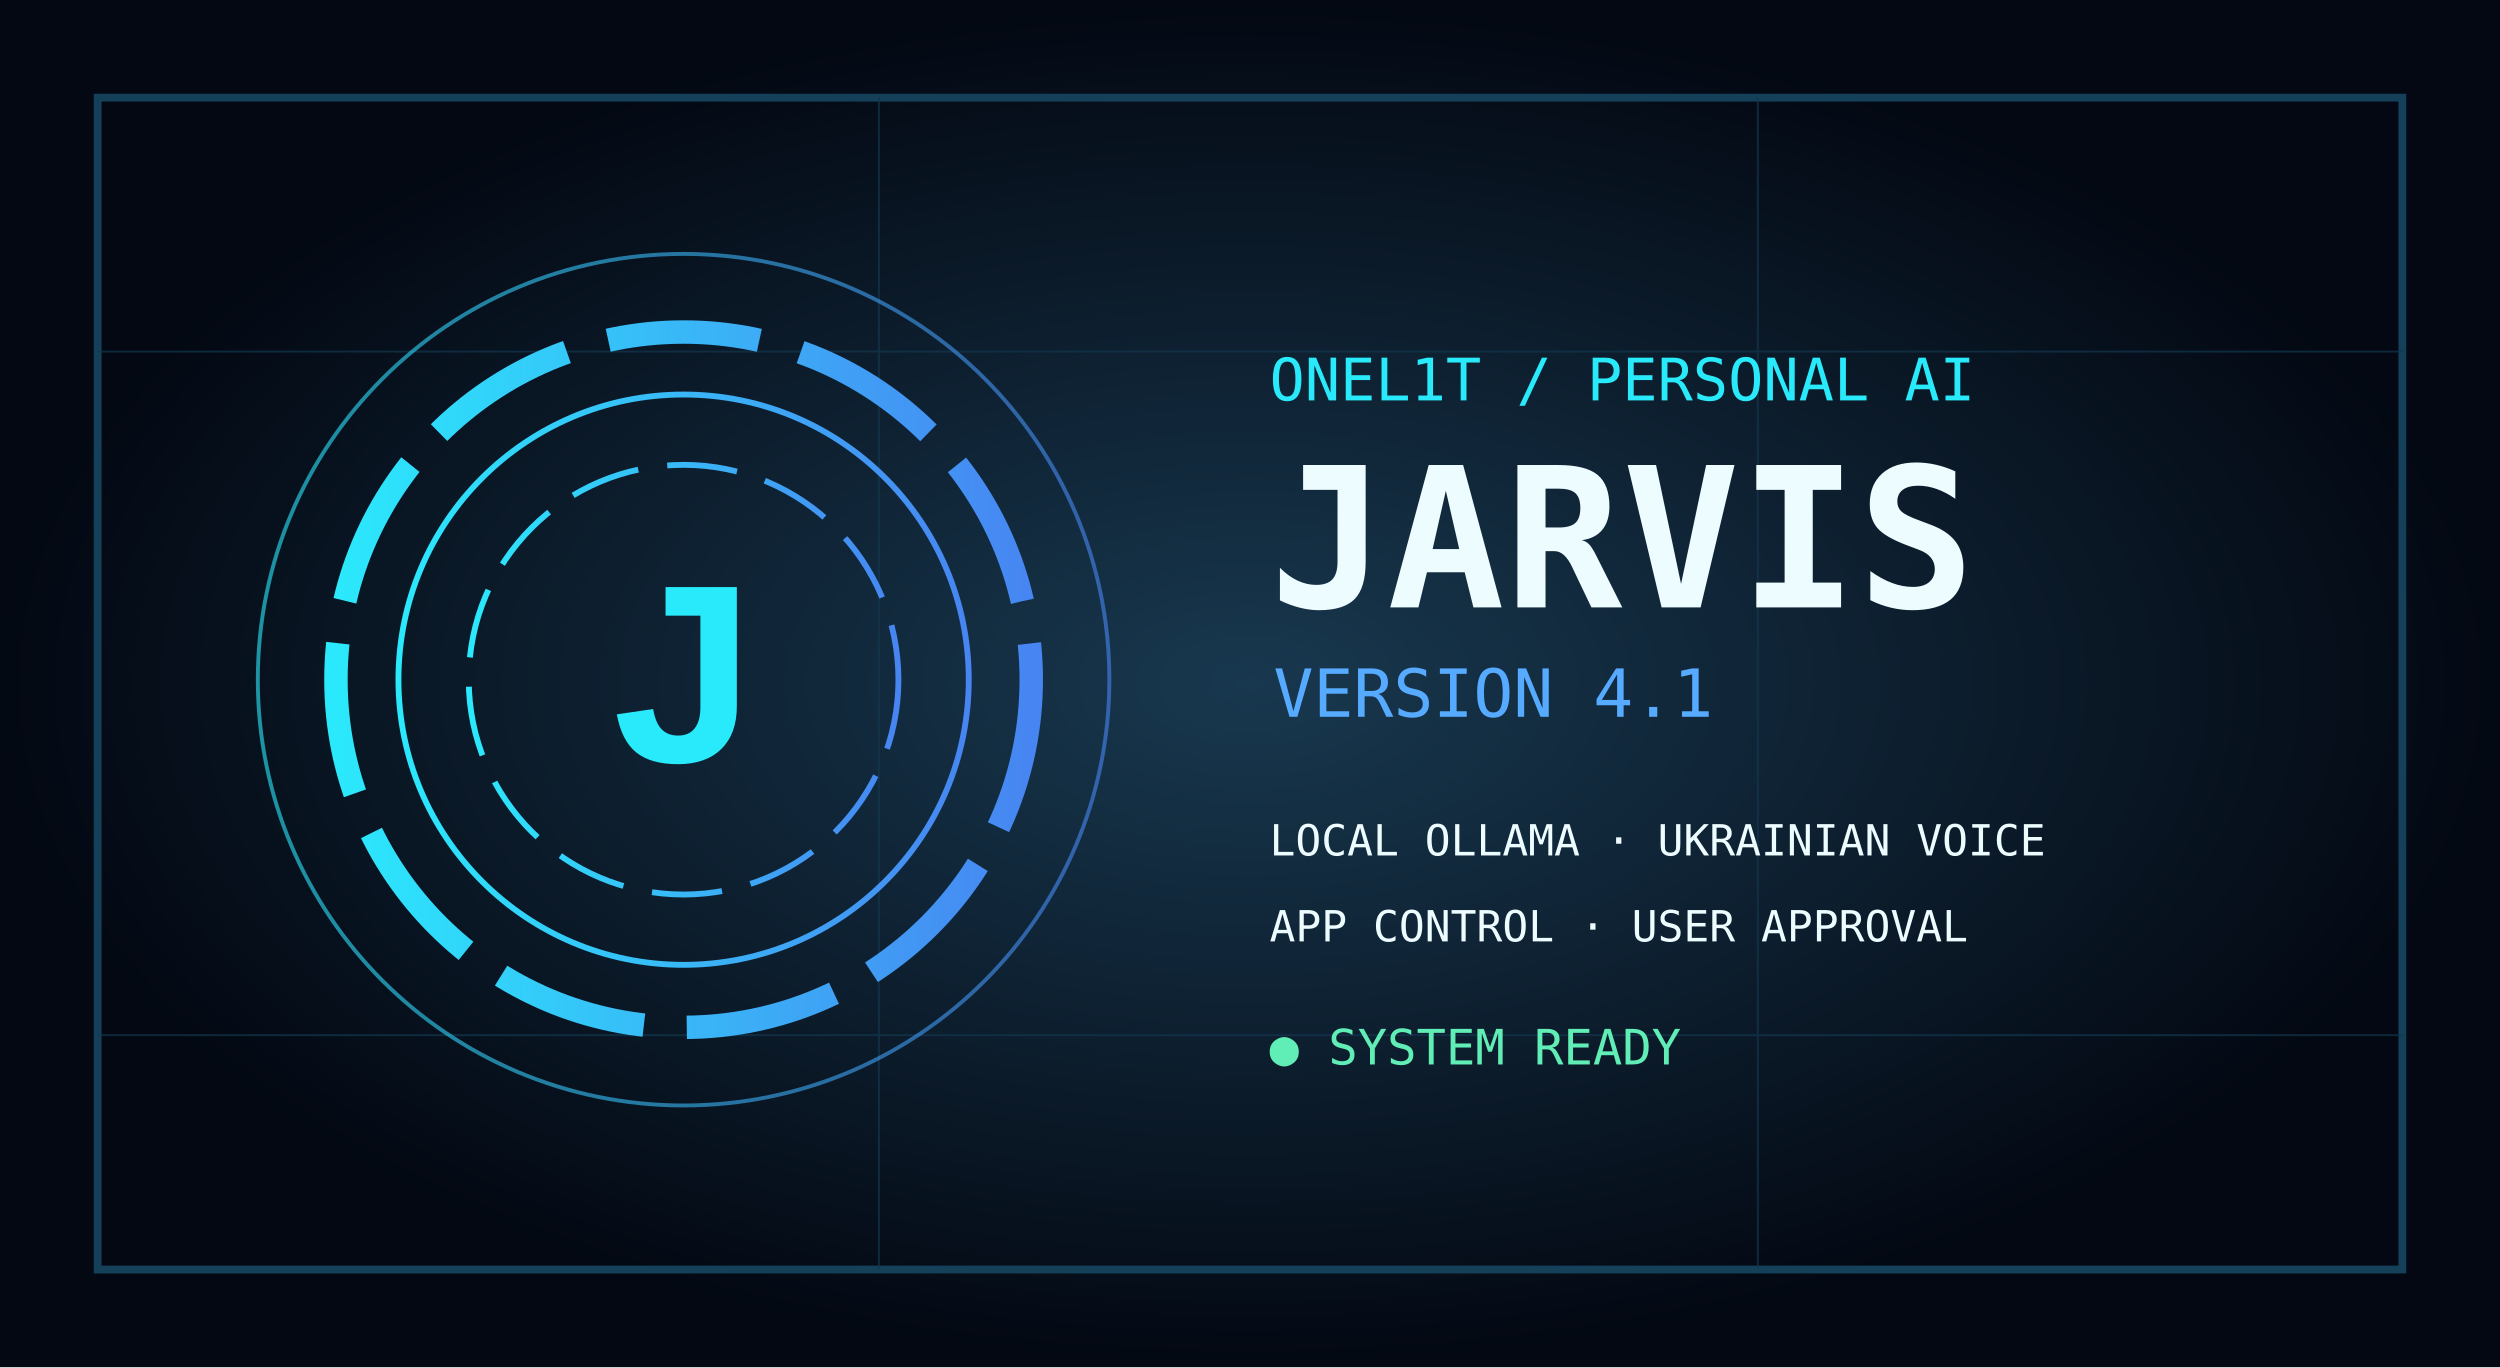
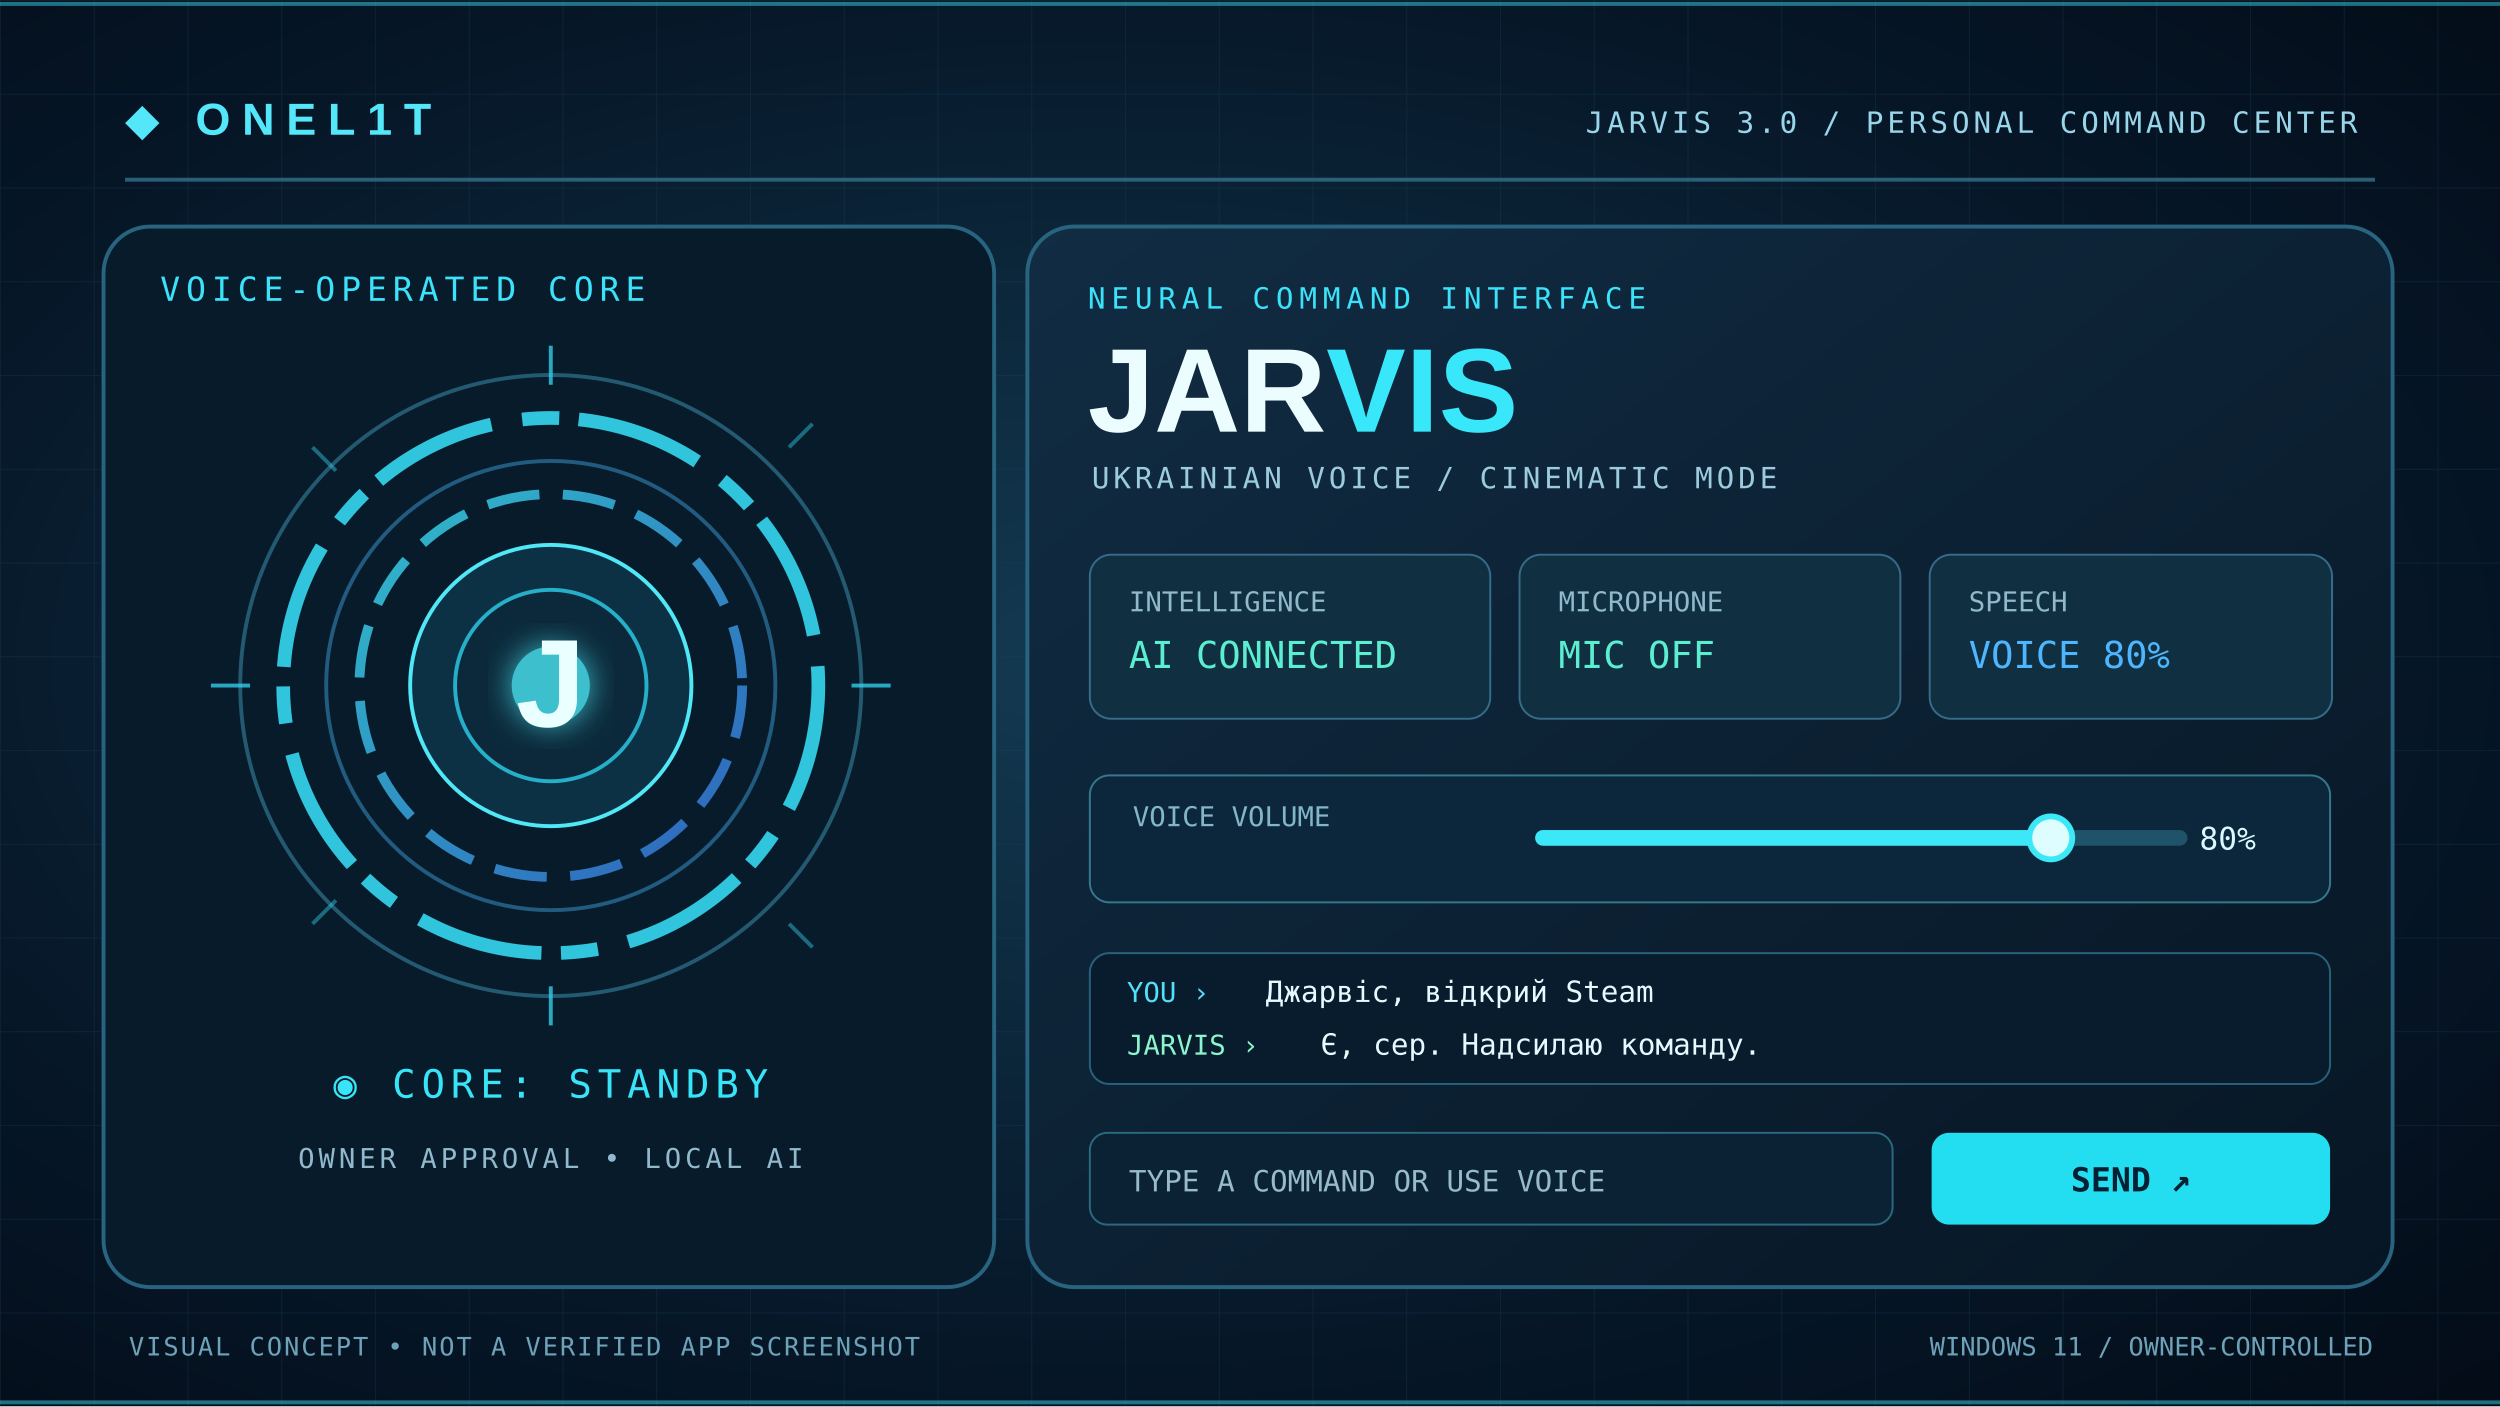
- <svg xmlns="http://www.w3.org/2000/svg" width="1280" height="700" viewBox="0 0 1280 700" role="img" aria-label="ONEL1T JARVIS 4.1 interface concept">
+ <svg xmlns="http://www.w3.org/2000/svg" width="1280" height="720" viewBox="0 0 1280 720" role="img" aria-labelledby="title desc">
  <defs>
-     <radialGradient id="bg">
-       <stop stop-color="#18384f" />
+     <radialGradient id="space" cx="44%" cy="47%" r="85%">
+       <stop offset="0" stop-color="#133a52" />
+       <stop offset=".58" stop-color="#061728" />
      <stop offset="1" stop-color="#030812" />
    </radialGradient>
-     <linearGradient id="line">
-       <stop stop-color="#2be9fc" />
-       <stop offset="1" stop-color="#4785f2" />
+     <linearGradient id="edge" x1="0" y1="0" x2="1" y2="1">
+       <stop stop-color="#3ff2ff" />
+       <stop offset="1" stop-color="#3b79ed" />
    </linearGradient>
+     <linearGradient id="panel" x1="0" y1="0" x2="1" y2="1">
+       <stop stop-color="#112c43" />
+       <stop offset="1" stop-color="#071624" />
+     </linearGradient>
+     <filter id="glow" x="-30%" y="-30%" width="160%" height="160%">
+       <feGaussianBlur stdDeviation="8" result="blur" />
+       <feMerge>
+         <feMergeNode in="blur" />
+         <feMergeNode in="SourceGraphic" />
+       </feMerge>
+     </filter>
+     <pattern id="grid" width="48" height="48" patternUnits="userSpaceOnUse">
+       <path d="M48 0H0V48" fill="none" stroke="#1b465b" stroke-width=".75" opacity=".36" />
+     </pattern>
  </defs>
-   <rect width="1280" height="700" fill="url(#bg)" />
-   <path d="M50 50h1180v600H50z" fill="none" stroke="#14405a" stroke-width="4" />
-   <g stroke="#12364d" opacity=".7">
-     <path d="M50 180h1180M50 530h1180M450 50v600M900 50v600" />
+   <rect width="1280" height="720" fill="url(#space)" />
+   <rect width="1280" height="720" fill="url(#grid)" />
+   <path d="M0 2H1280 M0 718H1280" stroke="#3fe9fc" stroke-width="2" opacity=".45" />
+   <text x="64" y="69" font-family="Segoe UI,Arial,sans-serif" font-size="23" font-weight="700" letter-spacing="6" fill="#54e7fa">◆ ONEL1T</text>
+   <text x="1207" y="68" font-family="Consolas,monospace" font-size="15" text-anchor="end" letter-spacing="2" fill="#99d6ea">JARVIS 3.0   /   PERSONAL COMMAND CENTER</text>
+   <path d="M64 92H1216" stroke="#32718a" stroke-width="2" opacity=".8" />
+   <rect x="53" y="116" width="456" height="543" rx="24" fill="#071b2a" stroke="#28647f" stroke-width="2" />
+   <rect x="526" y="116" width="699" height="543" rx="24" fill="url(#panel)" stroke="#28647f" stroke-width="2" />
+   <text x="82" y="154" font-family="Consolas,monospace" letter-spacing="3" font-size="17" fill="#3ce1fa">VOICE-OPERATED CORE</text>
+   <circle cx="282" cy="351" r="159" fill="none" stroke="#235a71" stroke-width="2" />
+   <circle cx="282" cy="351" r="137" fill="none" stroke="#37e3fb" stroke-width="7" stroke-dasharray="65 16 19 10" opacity=".85" />
+   <circle cx="282" cy="351" r="115" fill="none" stroke="#225b80" stroke-width="2" />
+   <circle cx="282" cy="351" r="98" fill="none" stroke="url(#edge)" stroke-width="5" stroke-dasharray="27 12" opacity=".75" />
+   <circle cx="282" cy="351" r="72" fill="#0c3145" stroke="#50e7f7" stroke-width="2" />
+   <circle cx="282" cy="351" r="49" fill="#0b2536" stroke="#30dffc" stroke-width="2" opacity=".72" />
+   <circle cx="282" cy="351" r="20" fill="#4ef2ff" opacity=".75" filter="url(#glow)" />
+   <text x="282" y="372" text-anchor="middle" font-family="Segoe UI,Arial,sans-serif" font-weight="900" font-size="64" fill="#eaffff">J</text>
+   <g stroke="#32cce9" stroke-width="2">
+     <path d="M282 177v20 M282 505v20 M108 351h20 M436 351h20" opacity=".8" />
+     <path d="M160 229l12 12 M404 473l12 12 M160 473l12-12 M404 229l12-12" opacity=".45" />
  </g>
-   <g transform="translate(350 348)" fill="none" stroke="url(#line)">
-     <circle r="218" stroke-width="2" opacity=".6" />
-     <circle r="178" stroke-width="12" stroke-dasharray="78 22" />
-     <circle r="146" stroke-width="3" />
-     <circle r="110" stroke-width="3" stroke-dasharray="36 15" />
+   <text x="282" y="562" text-anchor="middle" font-family="Consolas,monospace" letter-spacing="3" font-size="20" fill="#38e5f8">◉ CORE: STANDBY</text>
+   <text x="282" y="598" text-anchor="middle" font-family="Consolas,monospace" letter-spacing="2" font-size="14" fill="#91b8cc">OWNER APPROVAL • LOCAL AI</text>
+   <text x="557" y="158" font-family="Consolas,monospace" letter-spacing="3" font-size="15" fill="#3ce1fa">NEURAL COMMAND INTERFACE</text>
+   <text x="557" y="221" font-family="Segoe UI,Arial,sans-serif" font-size="61" font-weight="800" fill="#ecfdff">JAR<tspan fill="#39e7fa">VIS</tspan>
+   </text>
+   <text x="559" y="250" font-family="Consolas,monospace" font-size="15" letter-spacing="2" fill="#9ccbdd">UKRAINIAN VOICE  /  CINEMATIC MODE</text>
+   <g font-family="Consolas,monospace">
+     <rect x="558" y="284" width="205" height="84" rx="11" fill="#102f41" stroke="#366b89" />
+     <text x="578" y="313" font-size="14" fill="#90b9ca">INTELLIGENCE</text>
+     <text x="578" y="342" font-size="19" fill="#5beed1">AI CONNECTED</text>
+     <rect x="778" y="284" width="195" height="84" rx="11" fill="#102f41" stroke="#366b89" />
+     <text x="798" y="313" font-size="14" fill="#90b9ca">MICROPHONE</text>
+     <text x="798" y="342" font-size="19" fill="#5beed1">MIC OFF</text>
+     <rect x="988" y="284" width="206" height="84" rx="11" fill="#102f41" stroke="#366b89" />
+     <text x="1008" y="313" font-size="14" fill="#90b9ca">SPEECH</text>
+     <text x="1008" y="342" font-size="19" fill="#4db6ff">VOICE 80%</text>
+     <rect x="558" y="397" width="635" height="65" rx="10" fill="#0c273b" stroke="#36788b" />
+     <text x="580" y="423" font-size="14" fill="#83b6c8">VOICE VOLUME</text>
+     <path d="M790 429H1116" stroke="#1e5369" stroke-width="8" stroke-linecap="round" />
+     <path d="M790 429H1050" stroke="#3ce8f8" stroke-width="8" stroke-linecap="round" />
+     <circle cx="1050" cy="429" r="11" fill="#ddfdff" stroke="#3ce8f8" stroke-width="3" />
+     <text x="1155" y="435" text-anchor="end" font-size="16" fill="#d8faff">80%</text>
+     <rect x="558" y="488" width="635" height="67" rx="10" fill="#091c2d" stroke="#28617b" />
+     <text x="577" y="513" font-size="14" fill="#53dff6">YOU ›</text>
+     <text x="648" y="513" font-size="15" fill="#e3fbff">Джарвіс, відкрий Steam</text>
+     <text x="577" y="540" font-size="14" fill="#8bf5cc">JARVIS ›</text>
+     <text x="676" y="540" font-size="15" fill="#e3fbff">Є, сер. Надсилаю команду.</text>
+     <rect x="558" y="580" width="411" height="47" rx="9" fill="#0a2233" stroke="#2a697f" />
+     <text x="578" y="610" font-size="15" fill="#97bbcb">TYPE A COMMAND OR USE VOICE</text>
+     <rect x="989" y="580" width="204" height="47" rx="9" fill="#23def1" />
+     <text x="1091" y="610" font-size="17" text-anchor="middle" font-weight="800" fill="#052033">SEND ↗</text>
  </g>
-   <text x="350" y="390" text-anchor="middle" font-family="Segoe UI,Arial,sans-serif" font-size="130" font-weight="700" fill="#29eafa">J</text>
-   <g fill="#ecfcff" font-family="Consolas,monospace">
-     <text x="650" y="205" fill="#29eafa" font-size="30">ONEL1T  /  PERSONAL AI</text>
-     <text x="650" y="311" font-size="100" font-weight="800">JARVIS</text>
-     <text x="652" y="367" font-size="34" fill="#56aaff">VERSION 4.1</text>
-     <text x="650" y="438" font-size="22">LOCAL OLLAMA  ·  UKRAINIAN VOICE</text>
-     <text x="650" y="482" font-size="22">APP CONTROL  ·  USER APPROVAL</text>
-     <text x="650" y="545" font-size="25" fill="#61edb6">●  SYSTEM READY</text>
-   </g>
+   <text x="66" y="694" font-family="Consolas,monospace" font-size="13" letter-spacing="1" fill="#6ea2b8">VISUAL CONCEPT • NOT A VERIFIED APP SCREENSHOT</text>
+   <text x="1215" y="694" text-anchor="end" font-family="Consolas,monospace" font-size="13" fill="#6ea2b8">WINDOWS 11  /  OWNER-CONTROLLED</text>
</svg>
